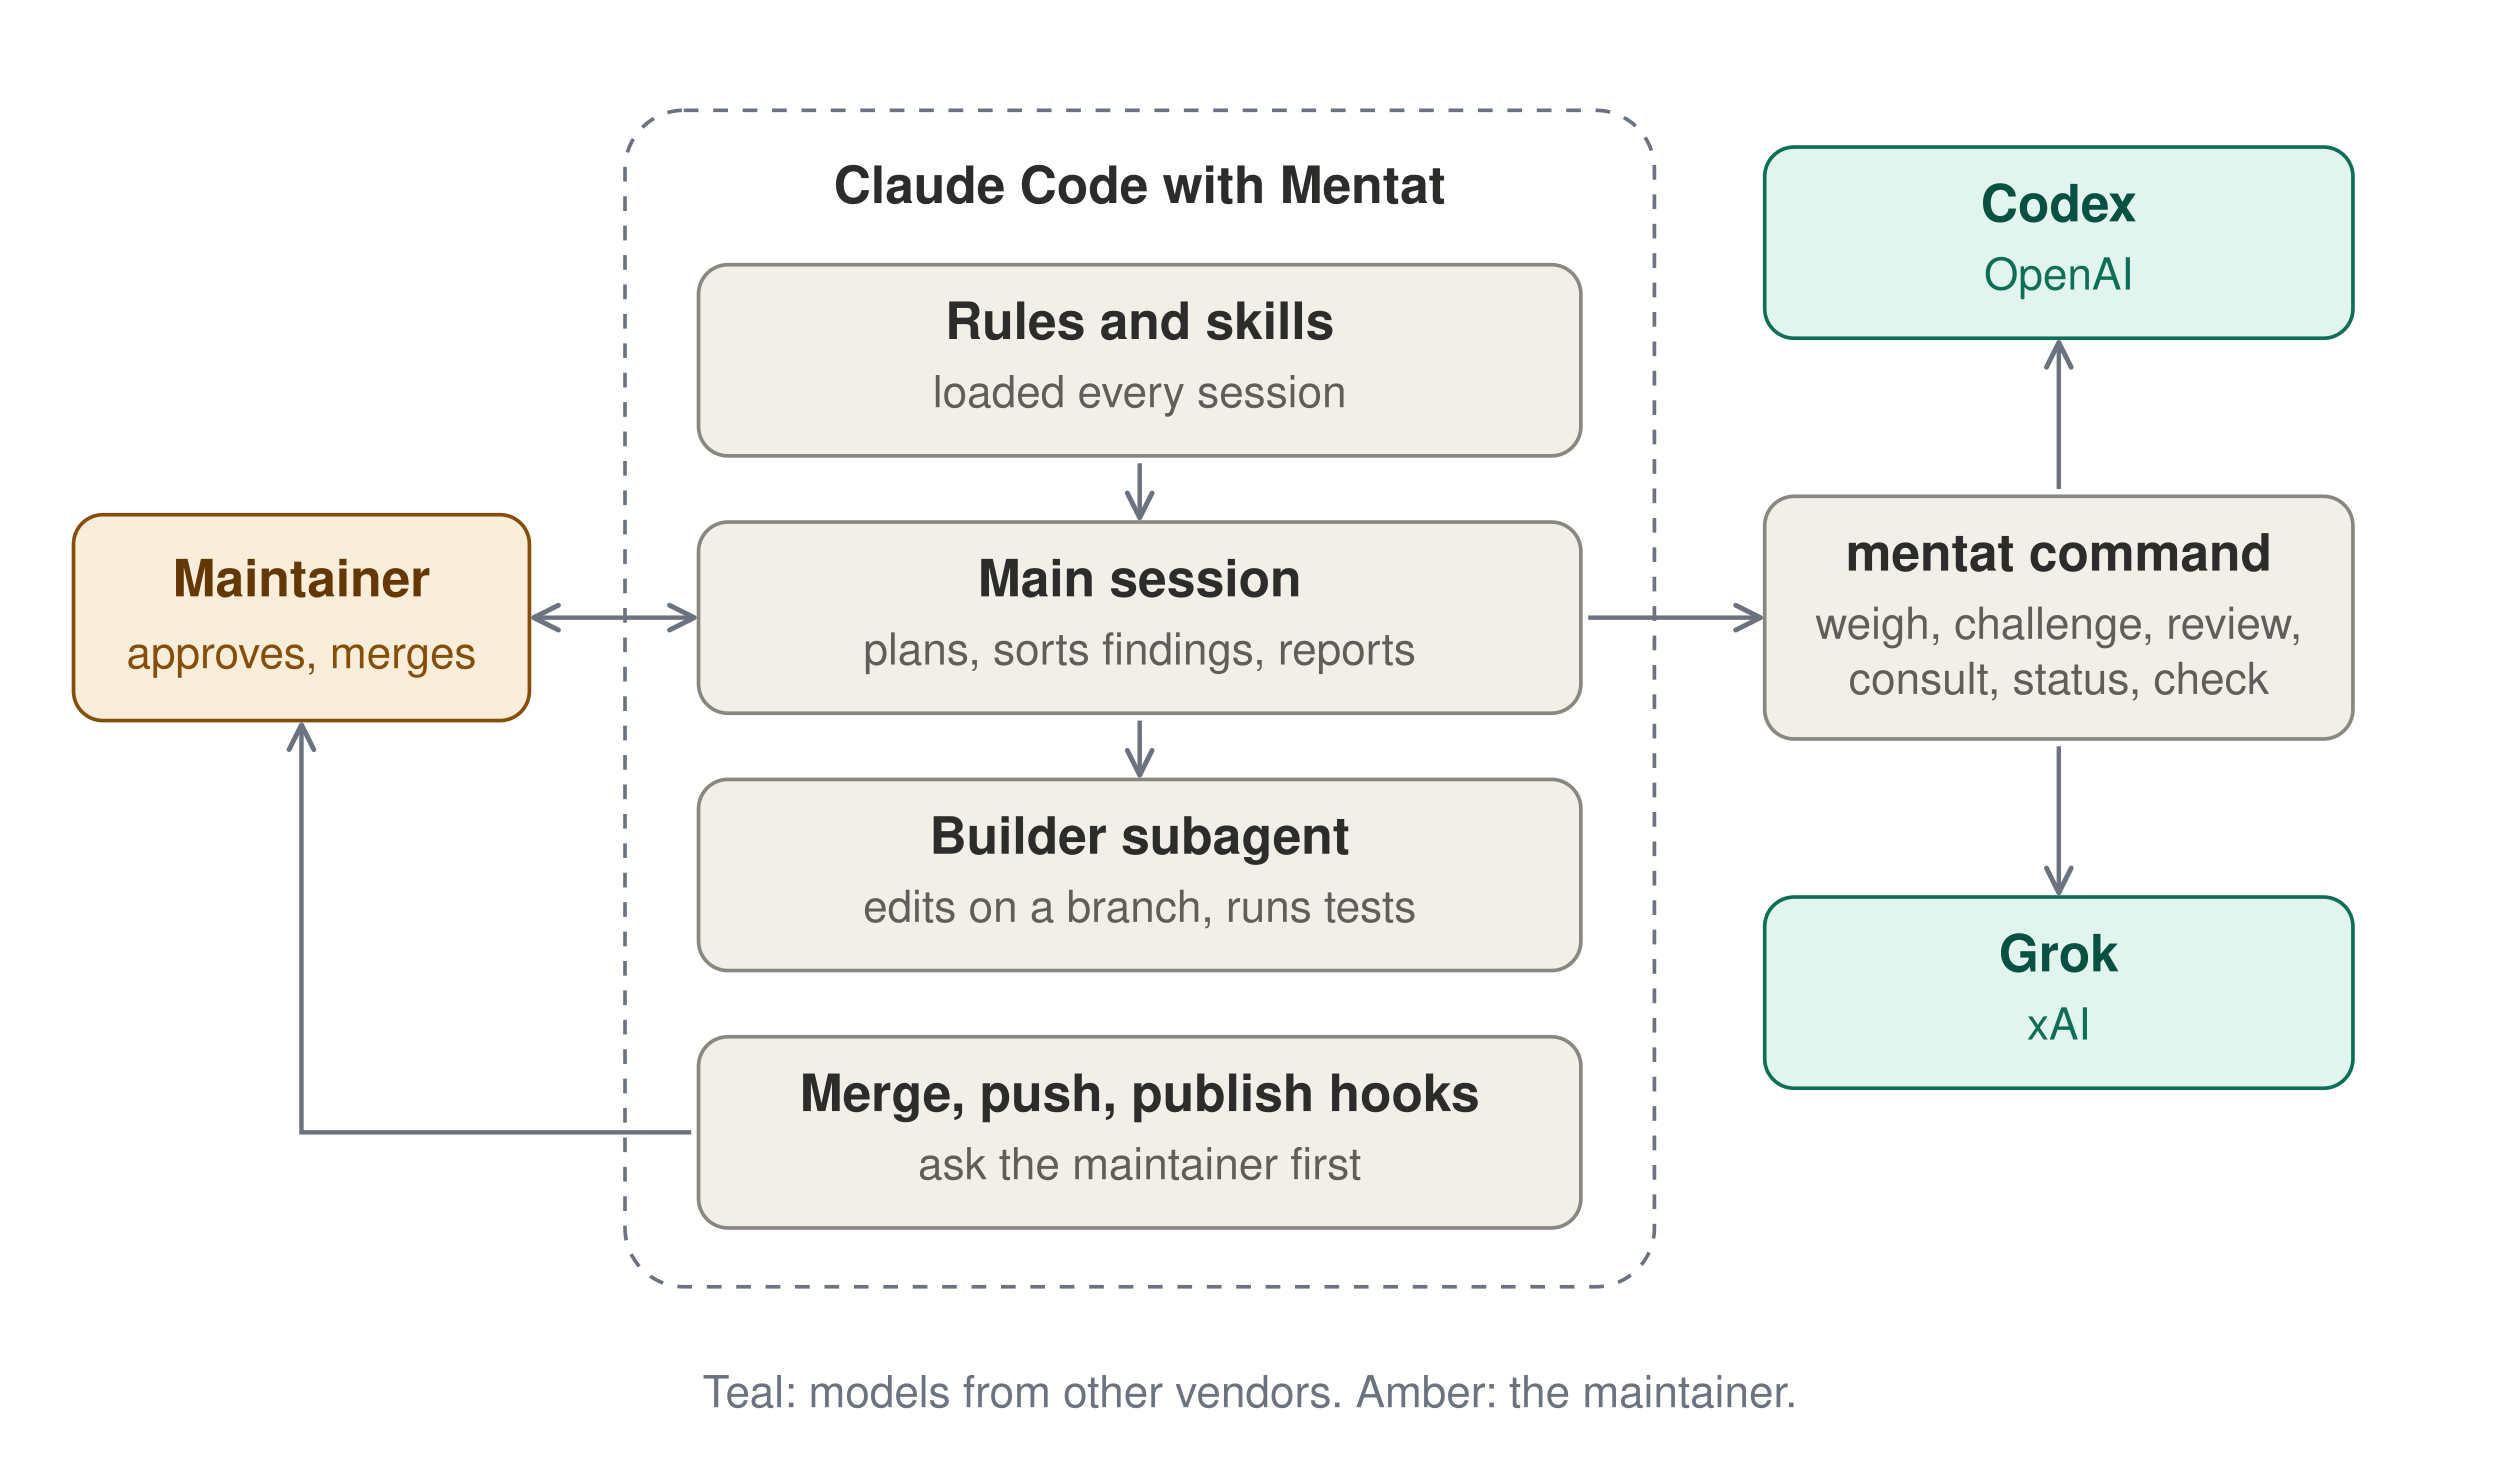
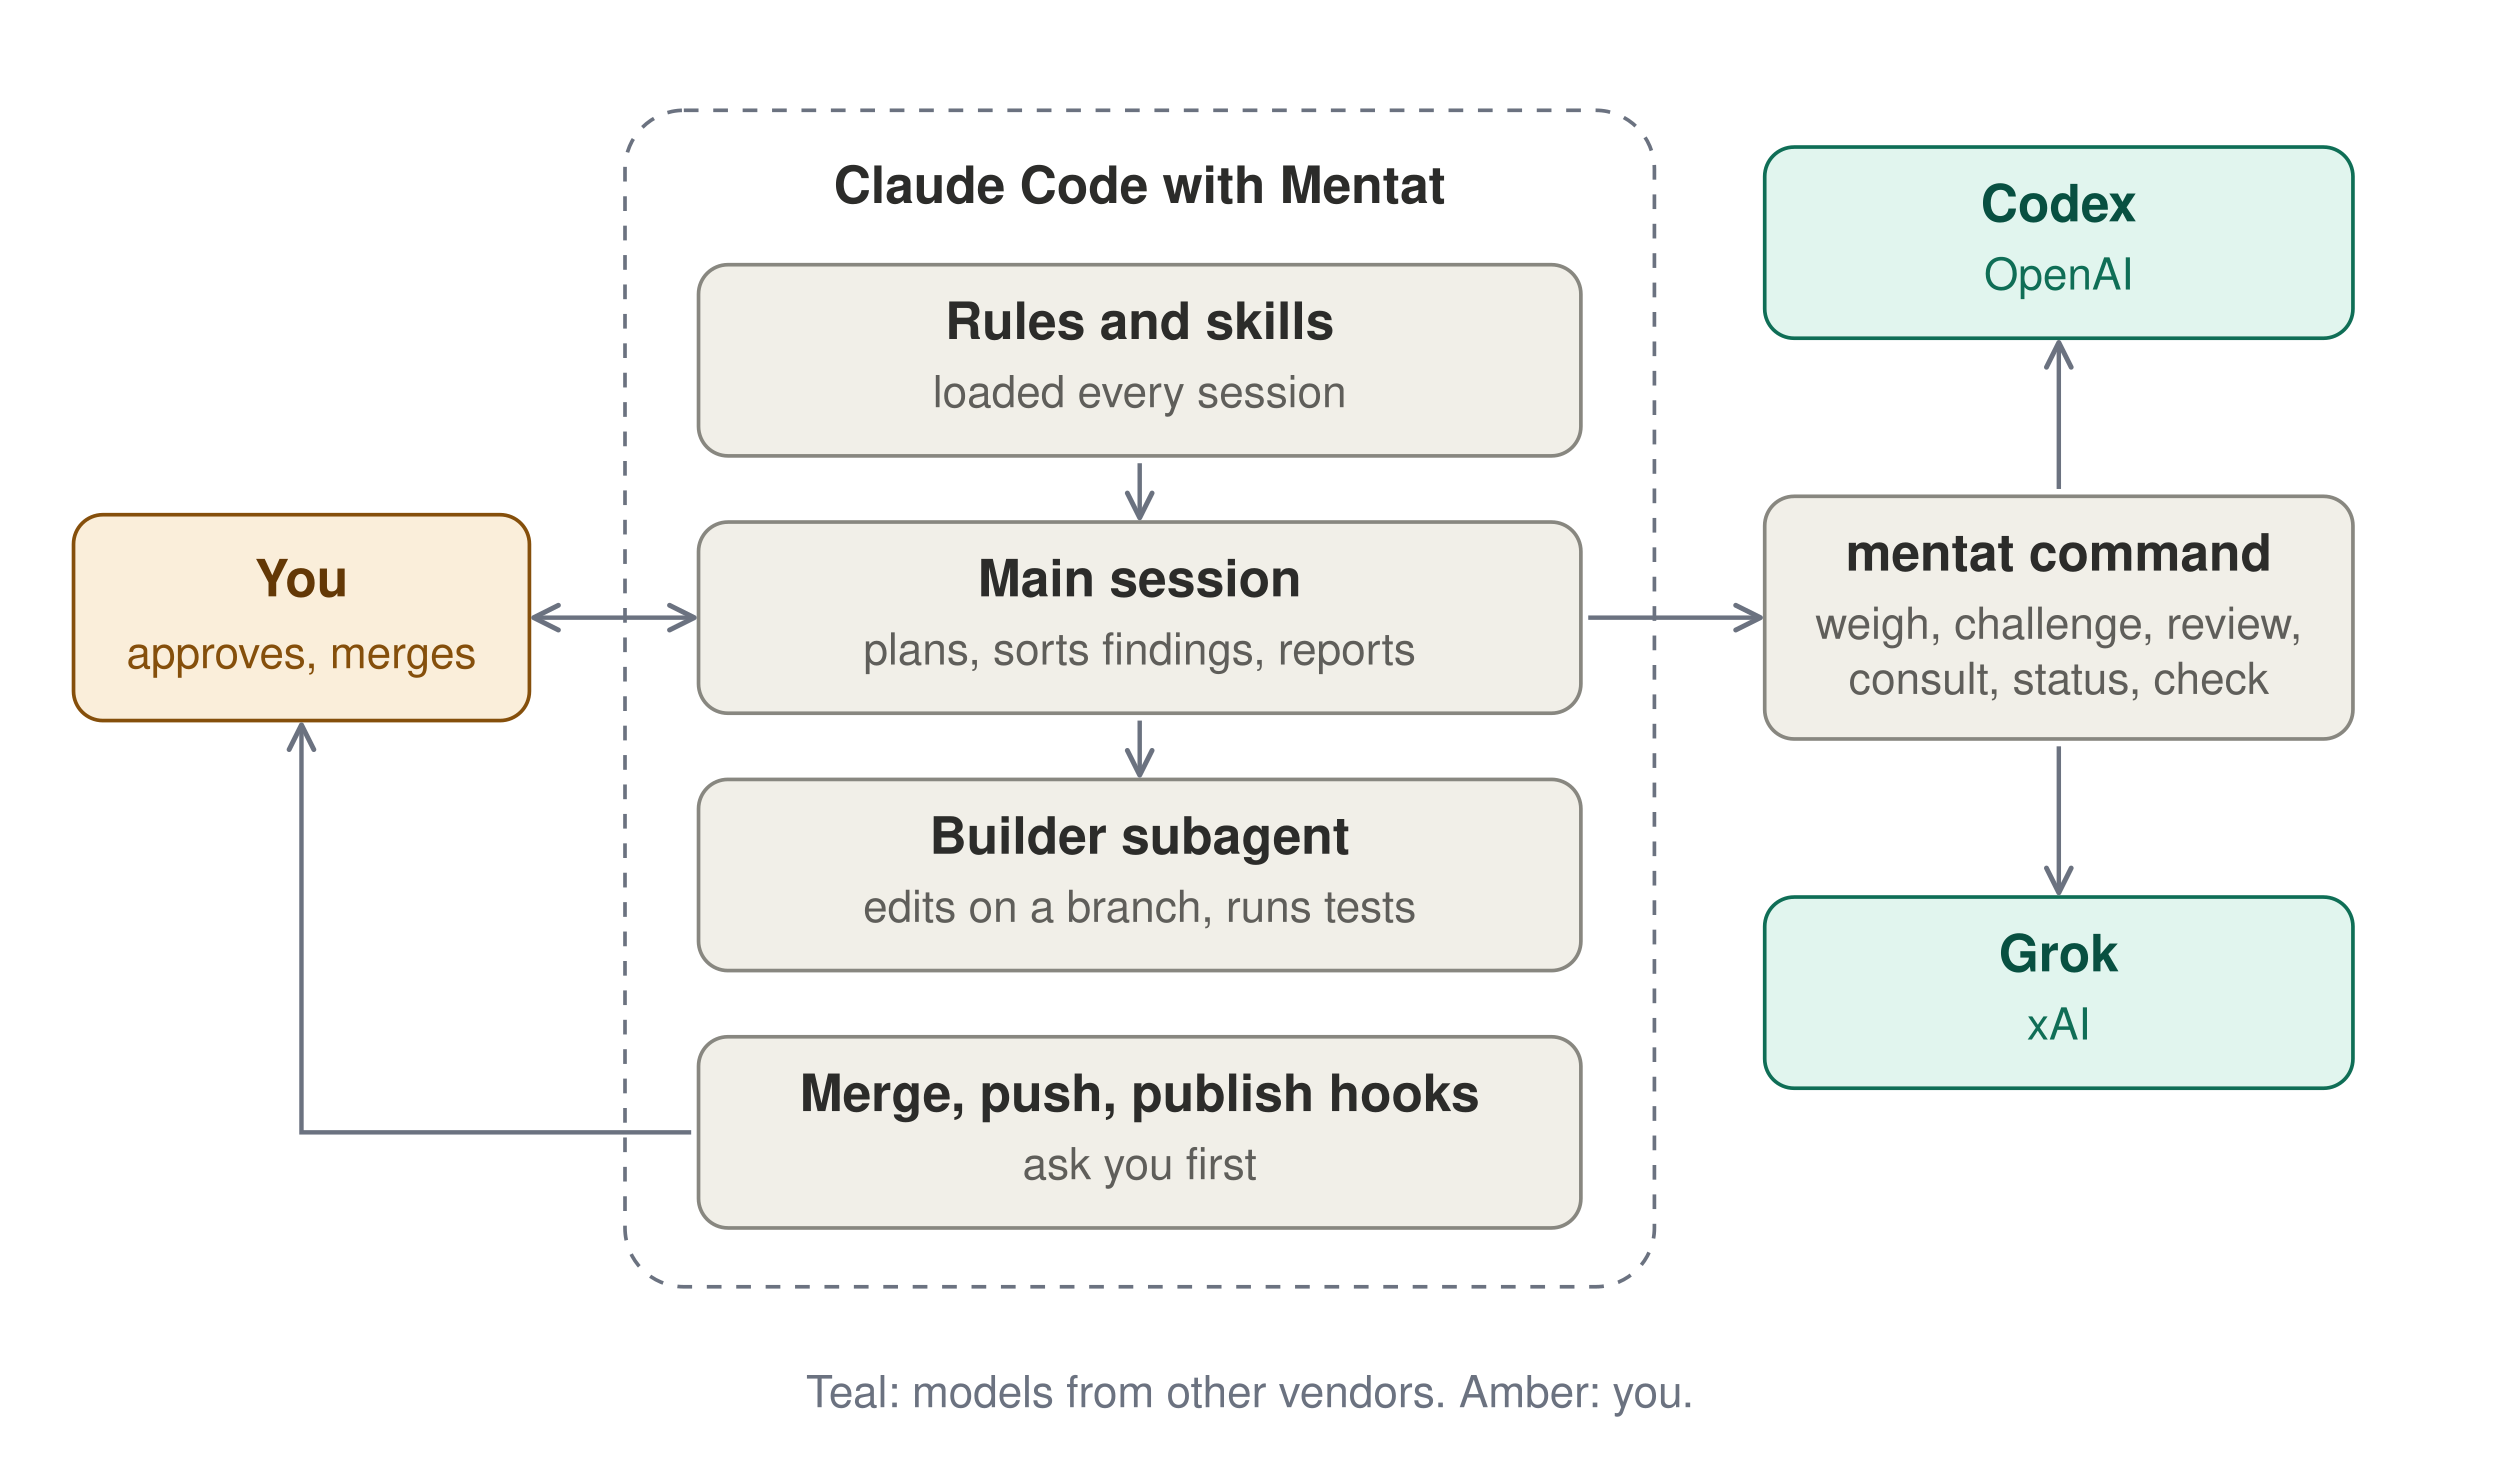
<svg xmlns="http://www.w3.org/2000/svg" viewBox="0 0 680 400" width="680" height="400" role="img" aria-label="Inside Claude Code: rules and skills loaded every session, the main session, a builder subagent, and merge, push and publish hooks that ask the maintainer first. The mentat command has weigh, challenge, review, consult, status and check, and runs Codex (OpenAI) and Grok (xAI).">
  <style>
    .gb { fill: #F1EFE8; stroke: #888780; stroke-width: 1; }
    .gt { fill: #2C2C2A; }
    .gs { fill: #5F5E5A; }
    .tb { fill: #E1F5EE; stroke: #0F6E56; stroke-width: 1; }
    .tt { fill: #085041; }
    .ts { fill: #0F6E56; }
    .ab { fill: #FAEEDA; stroke: #854F0B; stroke-width: 1; }
    .at { fill: #633806; }
    .as { fill: #854F0B; }
    .l { stroke: #6b7280; stroke-width: 1.2; fill: none; }
    .lt { fill: #6b7280; }
    .dash { stroke: #6b7280; stroke-width: 1; fill: none; stroke-dasharray: 4 4; }
    .mk { stroke: #6b7280; }
    @media (prefers-color-scheme: dark) {
      .gb { fill: #2C2C2A; stroke: #888780; }
      .gt { fill: #F1EFE8; }
      .gs { fill: #B4B2A9; }
      .tb { fill: #085041; stroke: #5DCAA5; }
      .tt { fill: #E1F5EE; }
      .ts { fill: #9FE1CB; }
      .ab { fill: #633806; stroke: #FAC775; }
      .at { fill: #FAEEDA; }
      .as { fill: #FAC775; }
      .l { stroke: #9ca3af; }
      .lt { fill: #9ca3af; }
      .dash { stroke: #9ca3af; }
      .mk { stroke: #9ca3af; }
    }
  </style>
  <defs>
    <marker id="a" viewBox="0 0 10 10" refX="8" refY="5" markerWidth="7" markerHeight="7" orient="auto-start-reverse">
      <path class="mk" d="M 1 1 L 9 5 L 1 9" fill="none" stroke-width="1.6" stroke-linecap="round" stroke-linejoin="round" />
    </marker>
  </defs>
  <g font-family="ui-sans-serif, system-ui, -apple-system, 'Segoe UI', Helvetica, Arial, sans-serif" text-anchor="middle" dominant-baseline="central">
    <rect class="dash" x="170" y="30" width="280" height="320" rx="16" />
    <text class="gt" x="310" y="52" font-size="14" font-weight="600">Claude Code with Mentat</text>
    <rect class="gb" x="190" y="72" width="240" height="52" rx="8" />
    <text class="gt" x="310" y="89" font-size="14" font-weight="600">Rules and skills</text>
    <text class="gs" x="310" y="108" font-size="12" font-weight="400">loaded every session</text>
    <rect class="gb" x="190" y="142" width="240" height="52" rx="8" />
    <text class="gt" x="310" y="159" font-size="14" font-weight="600">Main session</text>
    <text class="gs" x="310" y="178" font-size="12" font-weight="400">plans, sorts findings, reports</text>
    <rect class="gb" x="190" y="212" width="240" height="52" rx="8" />
    <text class="gt" x="310" y="229" font-size="14" font-weight="600">Builder subagent</text>
    <text class="gs" x="310" y="248" font-size="12" font-weight="400">edits on a branch, runs tests</text>
    <rect class="gb" x="190" y="282" width="240" height="52" rx="8" />
    <text class="gt" x="310" y="299" font-size="14" font-weight="600">Merge, push, publish hooks</text>
-     <text class="gs" x="310" y="318" font-size="12" font-weight="400">ask the maintainer first</text>
+     <text class="gs" x="310" y="318" font-size="12" font-weight="400">ask you first</text>
    <path class="l" d="M 310 126 L 310 140" marker-end="url(#a)" />
    <path class="l" d="M 310 196 L 310 210" marker-end="url(#a)" />
    <rect class="ab" x="20" y="140" width="124" height="56" rx="8" />
-     <text class="at" x="82" y="159" font-size="14" font-weight="600">Maintainer</text>
+     <text class="at" x="82" y="159" font-size="14" font-weight="600">You</text>
    <text class="as" x="82" y="179" font-size="12" font-weight="400">approves, merges</text>
    <path class="l" d="M 146 168 L 188 168" marker-start="url(#a)" marker-end="url(#a)" />
    <path class="l" d="M 188 308 L 82 308 L 82 198" marker-end="url(#a)" />
    <rect class="gb" x="480" y="135" width="160" height="66" rx="8" />
    <text class="gt" x="560" y="152" font-size="14" font-weight="600">mentat command</text>
    <text class="gs" x="560" y="171" font-size="12" font-weight="400">weigh, challenge, review,</text>
    <text class="gs" x="560" y="186" font-size="12" font-weight="400">consult, status, check</text>
    <path class="l" d="M 432 168 L 478 168" marker-end="url(#a)" />
    <rect class="tb" x="480" y="40" width="160" height="52" rx="8" />
    <text class="tt" x="560" y="57" font-size="14" font-weight="600">Codex</text>
    <text class="ts" x="560" y="76" font-size="12" font-weight="400">OpenAI</text>
    <rect class="tb" x="480" y="244" width="160" height="52" rx="8" />
    <text class="tt" x="560" y="261" font-size="14" font-weight="600">Grok</text>
    <text class="ts" x="560" y="280" font-size="12" font-weight="400">xAI</text>
    <path class="l" d="M 560 133 L 560 94" marker-end="url(#a)" />
    <path class="l" d="M 560 203 L 560 242" marker-end="url(#a)" />
-     <text class="lt" x="340" y="380" font-size="12" font-weight="400">Teal: models from other vendors. Amber: the maintainer.</text>
+     <text class="lt" x="340" y="380" font-size="12" font-weight="400">Teal: models from other vendors. Amber: you.</text>
  </g>
</svg>
